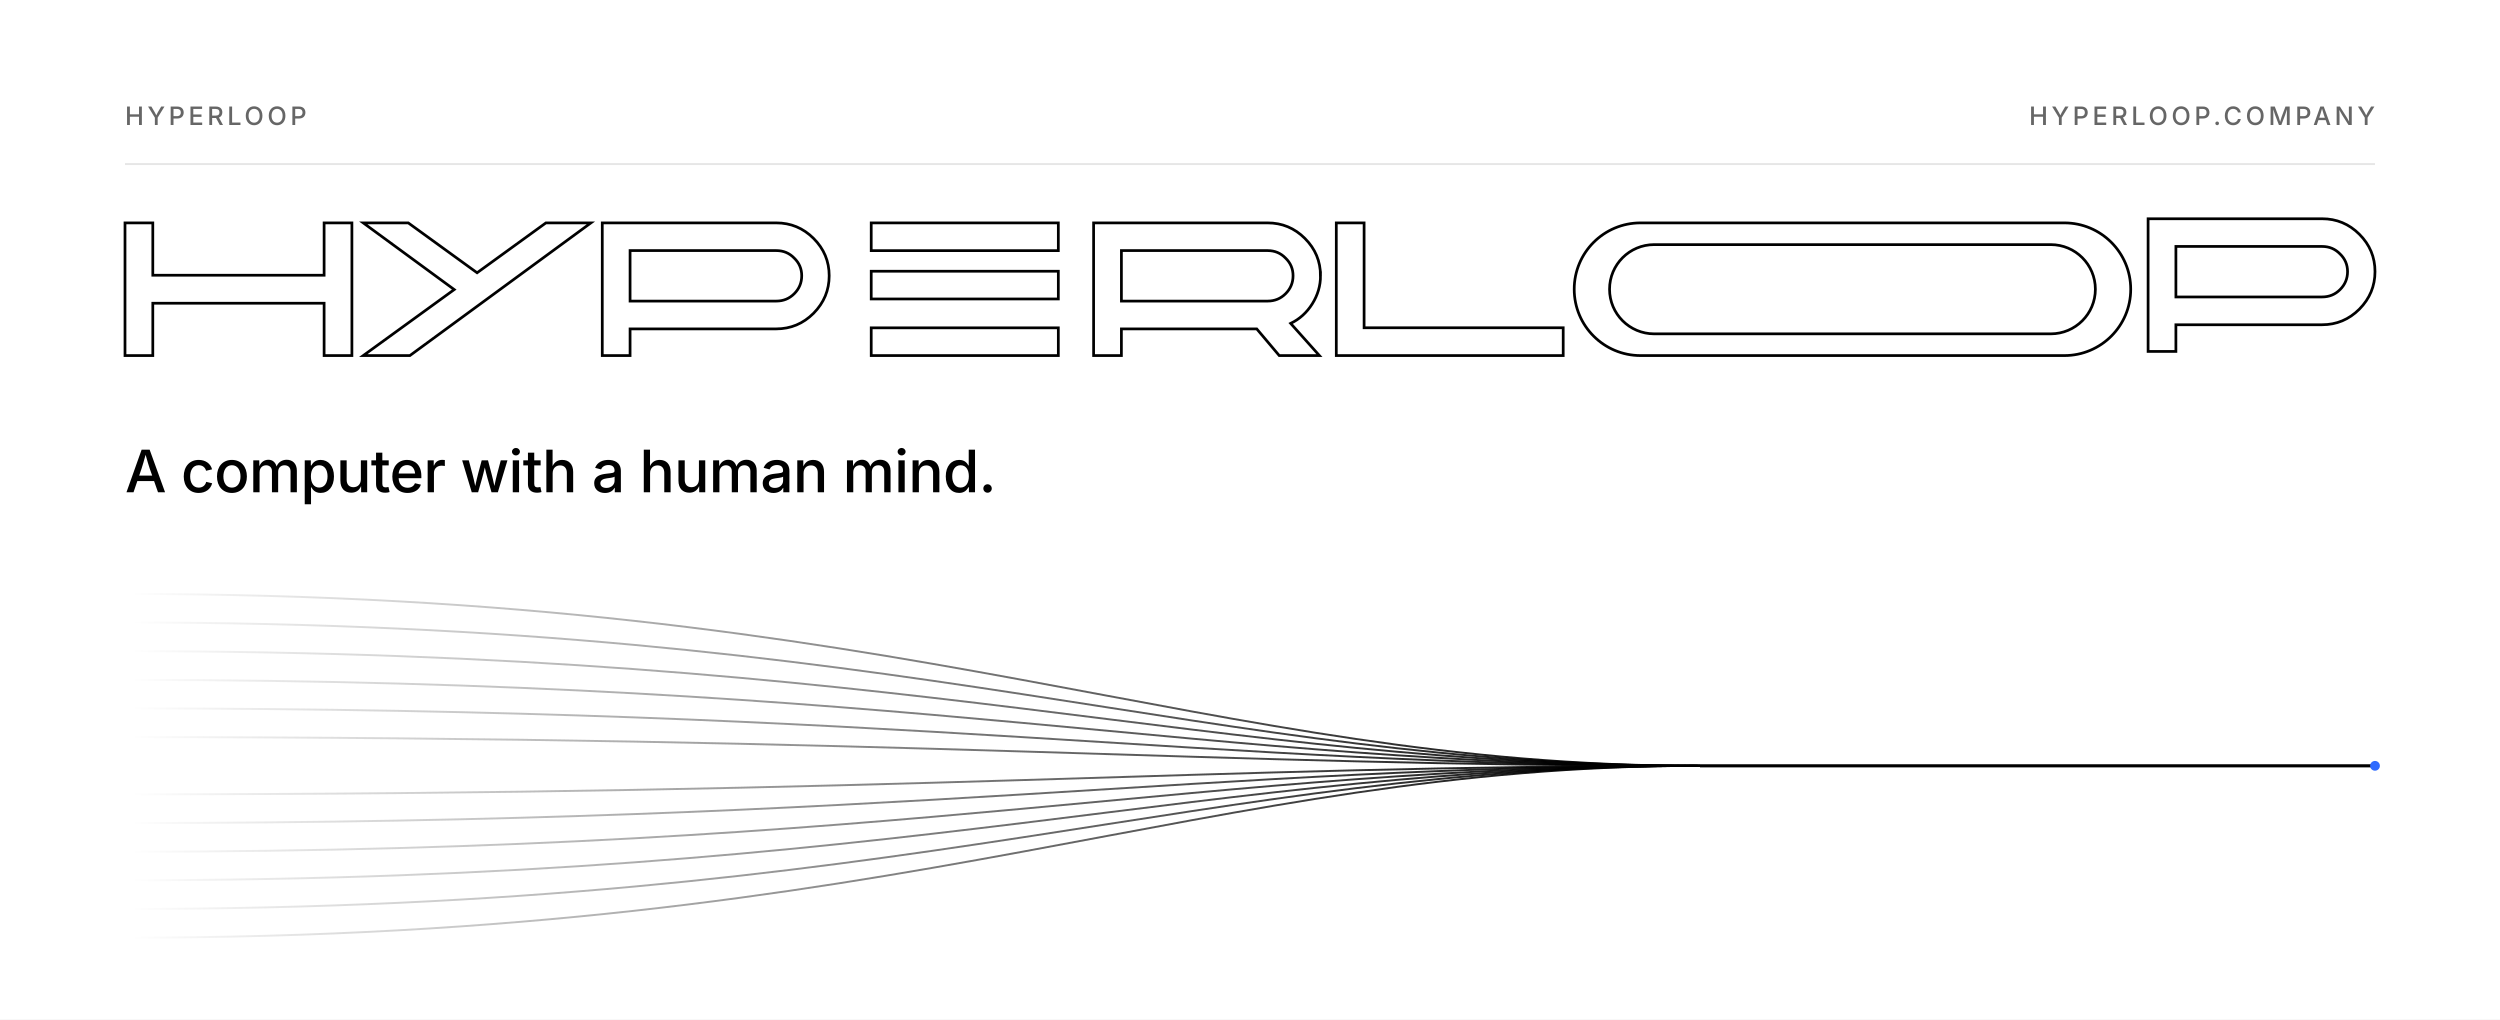
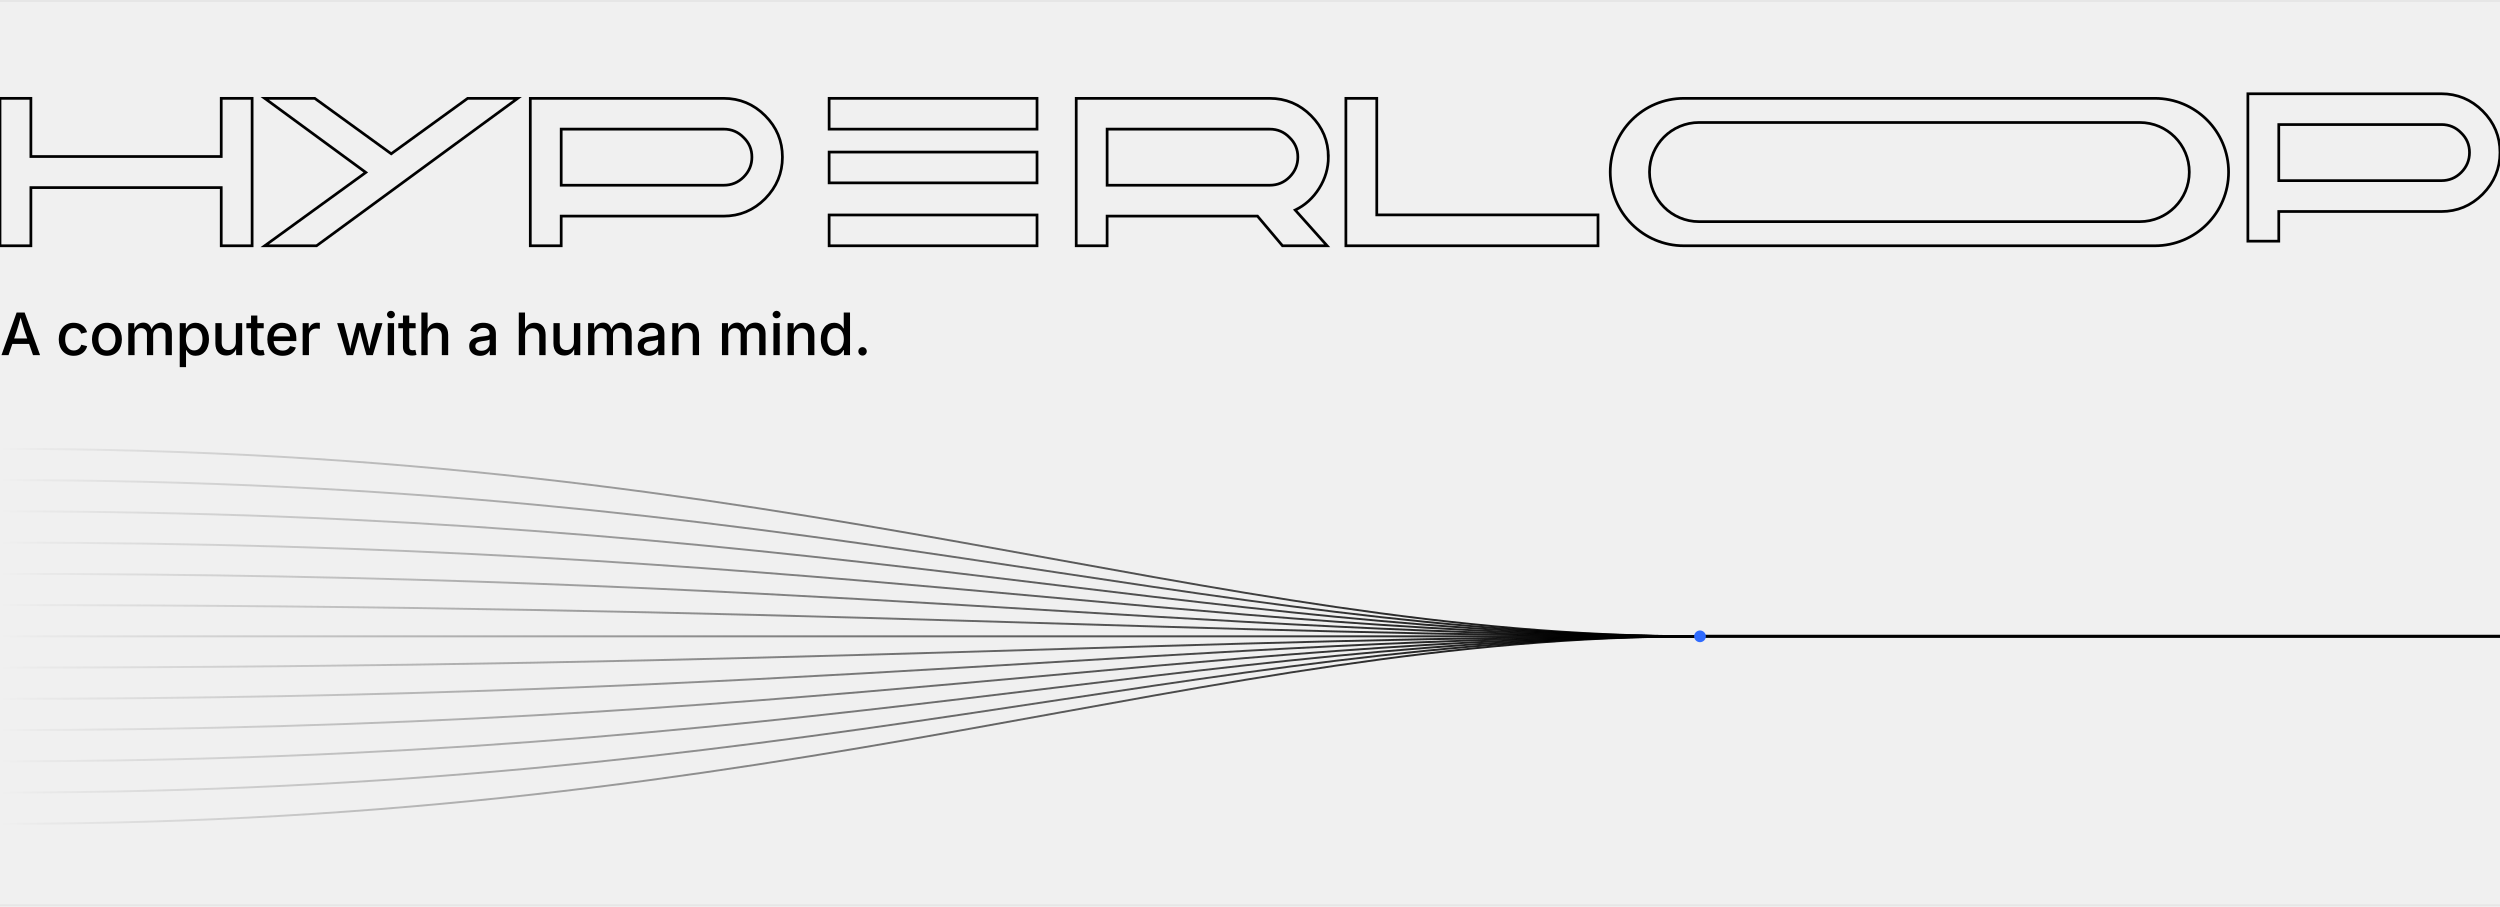
- <svg xmlns="http://www.w3.org/2000/svg" width="1280" height="522" viewBox="0 0 1280 522" role="img" aria-label="Hyperloop. A computer with a human mind.">
-   <rect width="1280" height="522" fill="#FFFFFF" />
-   <text x="64" y="64" fill="#666666" font-family="Inter,-apple-system,BlinkMacSystemFont,'Segoe UI',Roboto,'Helvetica Neue',Arial,sans-serif" font-size="13" font-weight="500" letter-spacing="1.8" text-anchor="start">HYPERLOOP</text>
-   <text x="1216" y="64" fill="#666666" font-family="Inter,-apple-system,BlinkMacSystemFont,'Segoe UI',Roboto,'Helvetica Neue',Arial,sans-serif" font-size="13" font-weight="500" letter-spacing="1.8" text-anchor="end">HYPERLOOP.COMPANY</text>
-   <line x1="64" y1="84" x2="1216" y2="84" stroke="#E6E6E6" stroke-width="1" />
-   <path transform="translate(64.00 112) scale(0.46974)" d="M247.32,4.51v144.62h-30.3v-57.07H30.3v57.07H0V4.51h30.3v57.07h186.72V4.51h30.3Z M458.77,4.51h49.07l-197.32,144.62h-50.84l99.17-71.94L259.68,4.51h49.07l75.01,54.37L458.77,4.51Z M767.53,62.13c0,15.74-5.67,29.37-17.01,40.9-11.34,11.34-24.91,17.01-40.71,17.01h-159.3v29.09h-30.3V4.51h189.6c15.86,0,29.43,5.64,40.71,16.92,11.34,11.34,17.01,24.91,17.01,40.71ZM737.6,62.13c0-7.56-2.73-13.97-8.18-19.24-5.27-5.45-11.74-8.18-19.42-8.18h-159.49v55.02h159.49c7.62,0,14.09-2.66,19.42-7.99,5.45-5.45,8.18-11.99,8.18-19.61Z M813.35,57.21h203.94v30.21h-203.94v-30.21ZM813.35,118.92h203.94v30.21h-203.94v-30.21ZM813.35,4.51h203.94v30.21h-203.94V4.51Z M1303.07,62.13c0,10.91-3.01,21.13-9.02,30.67-6.01,9.54-13.85,16.64-23.51,21.28l31.32,35.04h-43.78l-24.54-29.09h-147.5v29.09h-30.3V4.51h189.6c15.86,0,29.43,5.64,40.71,16.92,11.34,11.34,17.01,24.91,17.01,40.71ZM1273.14,62.13c0-7.56-2.73-13.97-8.18-19.24-5.27-5.45-11.74-8.18-19.42-8.18h-159.49v55.02h159.49c7.62,0,14.09-2.66,19.42-7.99,5.45-5.45,8.18-11.99,8.18-19.61Z M1567.59,118.83v30.3h-247.32V4.51h30.3v114.32h217.02Z M2113.85,149.13h-461.95c-39.94,0-72.31-32.37-72.31-72.31h0c0-39.94,32.37-72.31,72.31-72.31h461.95c39.94,0,72.31,32.37,72.31,72.31h0c0,39.94-32.37,72.31-72.31,72.31Z M2452.42,57.62c0,15.74-5.67,29.37-17.01,40.9-11.34,11.34-24.91,17.01-40.71,17.01h-159.3v29.09h-30.3V0h189.6c15.86,0,29.43,5.64,40.71,16.92,11.34,11.34,17.01,24.91,17.01,40.71ZM2422.5,57.62c0-7.56-2.73-13.97-8.18-19.24-5.27-5.45-11.74-8.18-19.42-8.18h-159.49v55.02h159.49c7.62,0,14.09-2.66,19.42-7.99,5.45-5.45,8.18-11.99,8.18-19.61Z M2099,125.45h-432.26c-26.86,0-48.63-21.77-48.63-48.63h0c0-26.86,21.77-48.63,48.63-48.63h432.26c26.86,0,48.63,21.77,48.63,48.63h0c0,26.86-21.77,48.63-48.63,48.63Z" fill="none" stroke="#000000" stroke-width="1.4" vector-effect="non-scaling-stroke" />
-   <text x="64" y="252.052" fill="#000000" font-family="Inter,-apple-system,BlinkMacSystemFont,'Segoe UI',Roboto,'Helvetica Neue',Arial,sans-serif" font-size="30" font-weight="500" letter-spacing="-0.3">A computer with a human mind.</text>
+ <svg xmlns="http://www.w3.org/2000/svg" width="1280" height="464" viewBox="0 0 1280 464" role="img" aria-label="Hyperloop. A computer with a human mind.">
+   <style>@keyframes d{from{stroke-dasharray:1;stroke-dashoffset:1}to{stroke-dasharray:1;stroke-dashoffset:0}}@keyframes f{from{opacity:0}to{opacity:1}}@keyframes u{from{opacity:0;transform:translateY(8px)}to{opacity:1;transform:none}}.d{animation:d 1.2s cubic-bezier(.4,0,.2,1) both}.f{animation:f .6s ease-out both}.u{animation:u .8s ease-out 1.1s both}@media (prefers-reduced-motion:reduce){*{animation:none!important}}</style>
+   <path class="d" pathLength="1" d="M0 0.5H1280" stroke="#E6E6E6" stroke-width="1" fill="none" />
+   <g transform="translate(0 48) scale(0.521933)" fill="none" stroke="#000000" stroke-width="1.4" vector-effect="non-scaling-stroke">
+     <path vector-effect="non-scaling-stroke" class="d" style="animation-delay:0.00s" pathLength="1" d="M247.32,4.51v144.62h-30.3v-57.07H30.3v57.07H0V4.51h30.3v57.07h186.72V4.51h30.3Z" />
+     <path vector-effect="non-scaling-stroke" class="d" style="animation-delay:0.08s" pathLength="1" d="M458.77,4.51h49.07l-197.32,144.62h-50.84l99.17-71.94L259.68,4.51h49.07l75.01,54.37L458.77,4.51Z" />
+     <path vector-effect="non-scaling-stroke" class="d" style="animation-delay:0.16s" pathLength="1" d="M767.53,62.13c0,15.74-5.67,29.37-17.01,40.9-11.34,11.34-24.91,17.01-40.71,17.01h-159.3v29.09h-30.3V4.51h189.6c15.86,0,29.43,5.64,40.71,16.92,11.34,11.34,17.01,24.91,17.01,40.71ZM737.6,62.13c0-7.56-2.73-13.97-8.18-19.24-5.27-5.45-11.74-8.18-19.42-8.18h-159.49v55.02h159.49c7.62,0,14.09-2.66,19.42-7.99,5.45-5.45,8.18-11.99,8.18-19.61Z" />
+     <path vector-effect="non-scaling-stroke" class="d" style="animation-delay:0.24s" pathLength="1" d="M813.35,57.21h203.94v30.21h-203.94v-30.21ZM813.35,118.92h203.94v30.21h-203.94v-30.21ZM813.35,4.51h203.94v30.21h-203.94V4.51Z" />
+     <path vector-effect="non-scaling-stroke" class="d" style="animation-delay:0.32s" pathLength="1" d="M1303.07,62.13c0,10.91-3.01,21.13-9.02,30.67-6.01,9.54-13.85,16.64-23.51,21.28l31.32,35.04h-43.78l-24.54-29.09h-147.5v29.09h-30.3V4.51h189.6c15.86,0,29.43,5.64,40.71,16.92,11.34,11.34,17.01,24.91,17.01,40.71ZM1273.14,62.13c0-7.56-2.73-13.97-8.18-19.24-5.27-5.45-11.74-8.18-19.42-8.18h-159.49v55.02h159.49c7.62,0,14.09-2.66,19.42-7.99,5.45-5.45,8.18-11.99,8.18-19.61Z" />
+     <path vector-effect="non-scaling-stroke" class="d" style="animation-delay:0.40s" pathLength="1" d="M1567.59,118.83v30.3h-247.32V4.51h30.3v114.32h217.02Z" />
+     <path vector-effect="non-scaling-stroke" class="d" style="animation-delay:0.48s" pathLength="1" d="M2113.85,149.13h-461.95c-39.94,0-72.31-32.37-72.31-72.31h0c0-39.94,32.37-72.31,72.31-72.31h461.95c39.94,0,72.31,32.37,72.31,72.31h0c0,39.94-32.37,72.31-72.31,72.31Z" />
+     <path vector-effect="non-scaling-stroke" class="d" style="animation-delay:0.56s" pathLength="1" d="M2452.42,57.62c0,15.74-5.67,29.37-17.01,40.9-11.34,11.34-24.91,17.01-40.71,17.01h-159.3v29.09h-30.3V0h189.6c15.86,0,29.43,5.64,40.71,16.92,11.34,11.34,17.01,24.91,17.01,40.71ZM2422.5,57.62c0-7.56-2.73-13.97-8.18-19.24-5.27-5.45-11.74-8.18-19.42-8.18h-159.49v55.02h159.49c7.62,0,14.09-2.66,19.42-7.99,5.45-5.45,8.18-11.99,8.18-19.61Z" />
+     <path vector-effect="non-scaling-stroke" class="d" style="animation-delay:0.64s" pathLength="1" d="M2099,125.45h-432.26c-26.86,0-48.63-21.77-48.63-48.63h0c0-26.86,21.77-48.63,48.63-48.63h432.26c26.86,0,48.63,21.77,48.63,48.63h0c0,26.86-21.77,48.63-48.63,48.63Z" />
+   </g>
+   <text class="u" x="0" y="181.836" fill="#000000" font-family="Inter,-apple-system,BlinkMacSystemFont,'Segoe UI',Roboto,'Helvetica Neue',Arial,sans-serif" font-size="30" font-weight="500" letter-spacing="-0.3">A computer with a human mind.</text>
  <defs>
-     <linearGradient id="glight" x1="0" x2="1" y1="0" y2="0" gradientUnits="objectBoundingBox">
+     <linearGradient id="b" x1="0" x2="870.4" gradientUnits="userSpaceOnUse">
      <stop offset="0" stop-color="#000000" stop-opacity="0" />
-       <stop offset=".55" stop-color="#000000" stop-opacity=".55" />
+       <stop offset=".5" stop-color="#000000" stop-opacity=".5" />
      <stop offset="1" stop-color="#000000" />
    </linearGradient>
  </defs>
-   <path d="M64 304.1C467.2 304.1 617 392.1 870.4 392.1" fill="none" stroke="url(#glight)" stroke-width="1" />
-   <path d="M64 318.7C467.2 318.7 617 392.1 870.4 392.1" fill="none" stroke="url(#glight)" stroke-width="1" />
-   <path d="M64 333.4C467.2 333.4 617 392.1 870.4 392.1" fill="none" stroke="url(#glight)" stroke-width="1" />
-   <path d="M64 348.1C467.2 348.1 617 392.1 870.4 392.1" fill="none" stroke="url(#glight)" stroke-width="1" />
-   <path d="M64 362.7C467.2 362.7 617 392.1 870.4 392.1" fill="none" stroke="url(#glight)" stroke-width="1" />
-   <path d="M64 377.4C467.2 377.4 617 392.1 870.4 392.1" fill="none" stroke="url(#glight)" stroke-width="1" />
-   <path d="M64 392.1C467.2 392.1 617 392.1 870.4 392.1" fill="none" stroke="url(#glight)" stroke-width="1" />
-   <path d="M64 406.7C467.2 406.7 617 392.1 870.4 392.1" fill="none" stroke="url(#glight)" stroke-width="1" />
-   <path d="M64 421.4C467.2 421.4 617 392.1 870.4 392.1" fill="none" stroke="url(#glight)" stroke-width="1" />
-   <path d="M64 436.1C467.2 436.1 617 392.1 870.4 392.1" fill="none" stroke="url(#glight)" stroke-width="1" />
-   <path d="M64 450.7C467.2 450.7 617 392.1 870.4 392.1" fill="none" stroke="url(#glight)" stroke-width="1" />
-   <path d="M64 465.4C467.2 465.4 617 392.1 870.4 392.1" fill="none" stroke="url(#glight)" stroke-width="1" />
-   <path d="M64 480.1C467.2 480.1 617 392.1 870.4 392.1" fill="none" stroke="url(#glight)" stroke-width="1" />
-   <line x1="870.4" y1="392.1" x2="1216" y2="392.1" stroke="#000000" stroke-width="1.6" />
-   <circle cx="1216" cy="392.1" r="2.5" fill="#2F6BFF">
-     <animate attributeName="cx" from="870.4" to="1216" dur="2.4s" fill="freeze" />
-   </circle>
+   <g fill="none" stroke="url(#b)" stroke-width="1">
+     <path class="d" pathLength="1" style="animation-delay:0.56s" d="M0 229.8C409.6 229.8 614.4 325.8 870.4 325.8" />
+     <path class="d" pathLength="1" style="animation-delay:0.50s" d="M0 245.8C409.6 245.8 614.4 325.8 870.4 325.8" />
+     <path class="d" pathLength="1" style="animation-delay:0.44s" d="M0 261.8C409.6 261.8 614.4 325.8 870.4 325.8" />
+     <path class="d" pathLength="1" style="animation-delay:0.38s" d="M0 277.8C409.6 277.8 614.4 325.8 870.4 325.8" />
+     <path class="d" pathLength="1" style="animation-delay:0.32s" d="M0 293.8C409.6 293.8 614.4 325.8 870.4 325.8" />
+     <path class="d" pathLength="1" style="animation-delay:0.26s" d="M0 309.8C409.6 309.8 614.4 325.8 870.4 325.8" />
+     <path class="d" pathLength="1" style="animation-delay:0.20s" d="M0 325.8C409.6 325.8 614.4 325.8 870.4 325.8" />
+     <path class="d" pathLength="1" style="animation-delay:0.26s" d="M0 341.8C409.6 341.8 614.4 325.8 870.4 325.8" />
+     <path class="d" pathLength="1" style="animation-delay:0.32s" d="M0 357.8C409.6 357.8 614.4 325.8 870.4 325.8" />
+     <path class="d" pathLength="1" style="animation-delay:0.38s" d="M0 373.8C409.6 373.8 614.4 325.8 870.4 325.8" />
+     <path class="d" pathLength="1" style="animation-delay:0.44s" d="M0 389.8C409.6 389.8 614.4 325.8 870.4 325.8" />
+     <path class="d" pathLength="1" style="animation-delay:0.50s" d="M0 405.8C409.6 405.8 614.4 325.8 870.4 325.8" />
+     <path class="d" pathLength="1" style="animation-delay:0.56s" d="M0 421.8C409.6 421.8 614.4 325.8 870.4 325.8" />
+   </g>
+   <path class="d" pathLength="1" style="animation-delay:1.3s;animation-duration:.9s" d="M870.4 325.8H1280" stroke="#000000" stroke-width="1.6" fill="none" />
+   <circle class="f" style="animation-delay:2.1s" cx="870.4" cy="325.8" r="3" fill="#2F6BFF" />
+   <path class="d" pathLength="1" d="M0 463.5H1280" stroke="#E6E6E6" stroke-width="1" fill="none" />
</svg>
